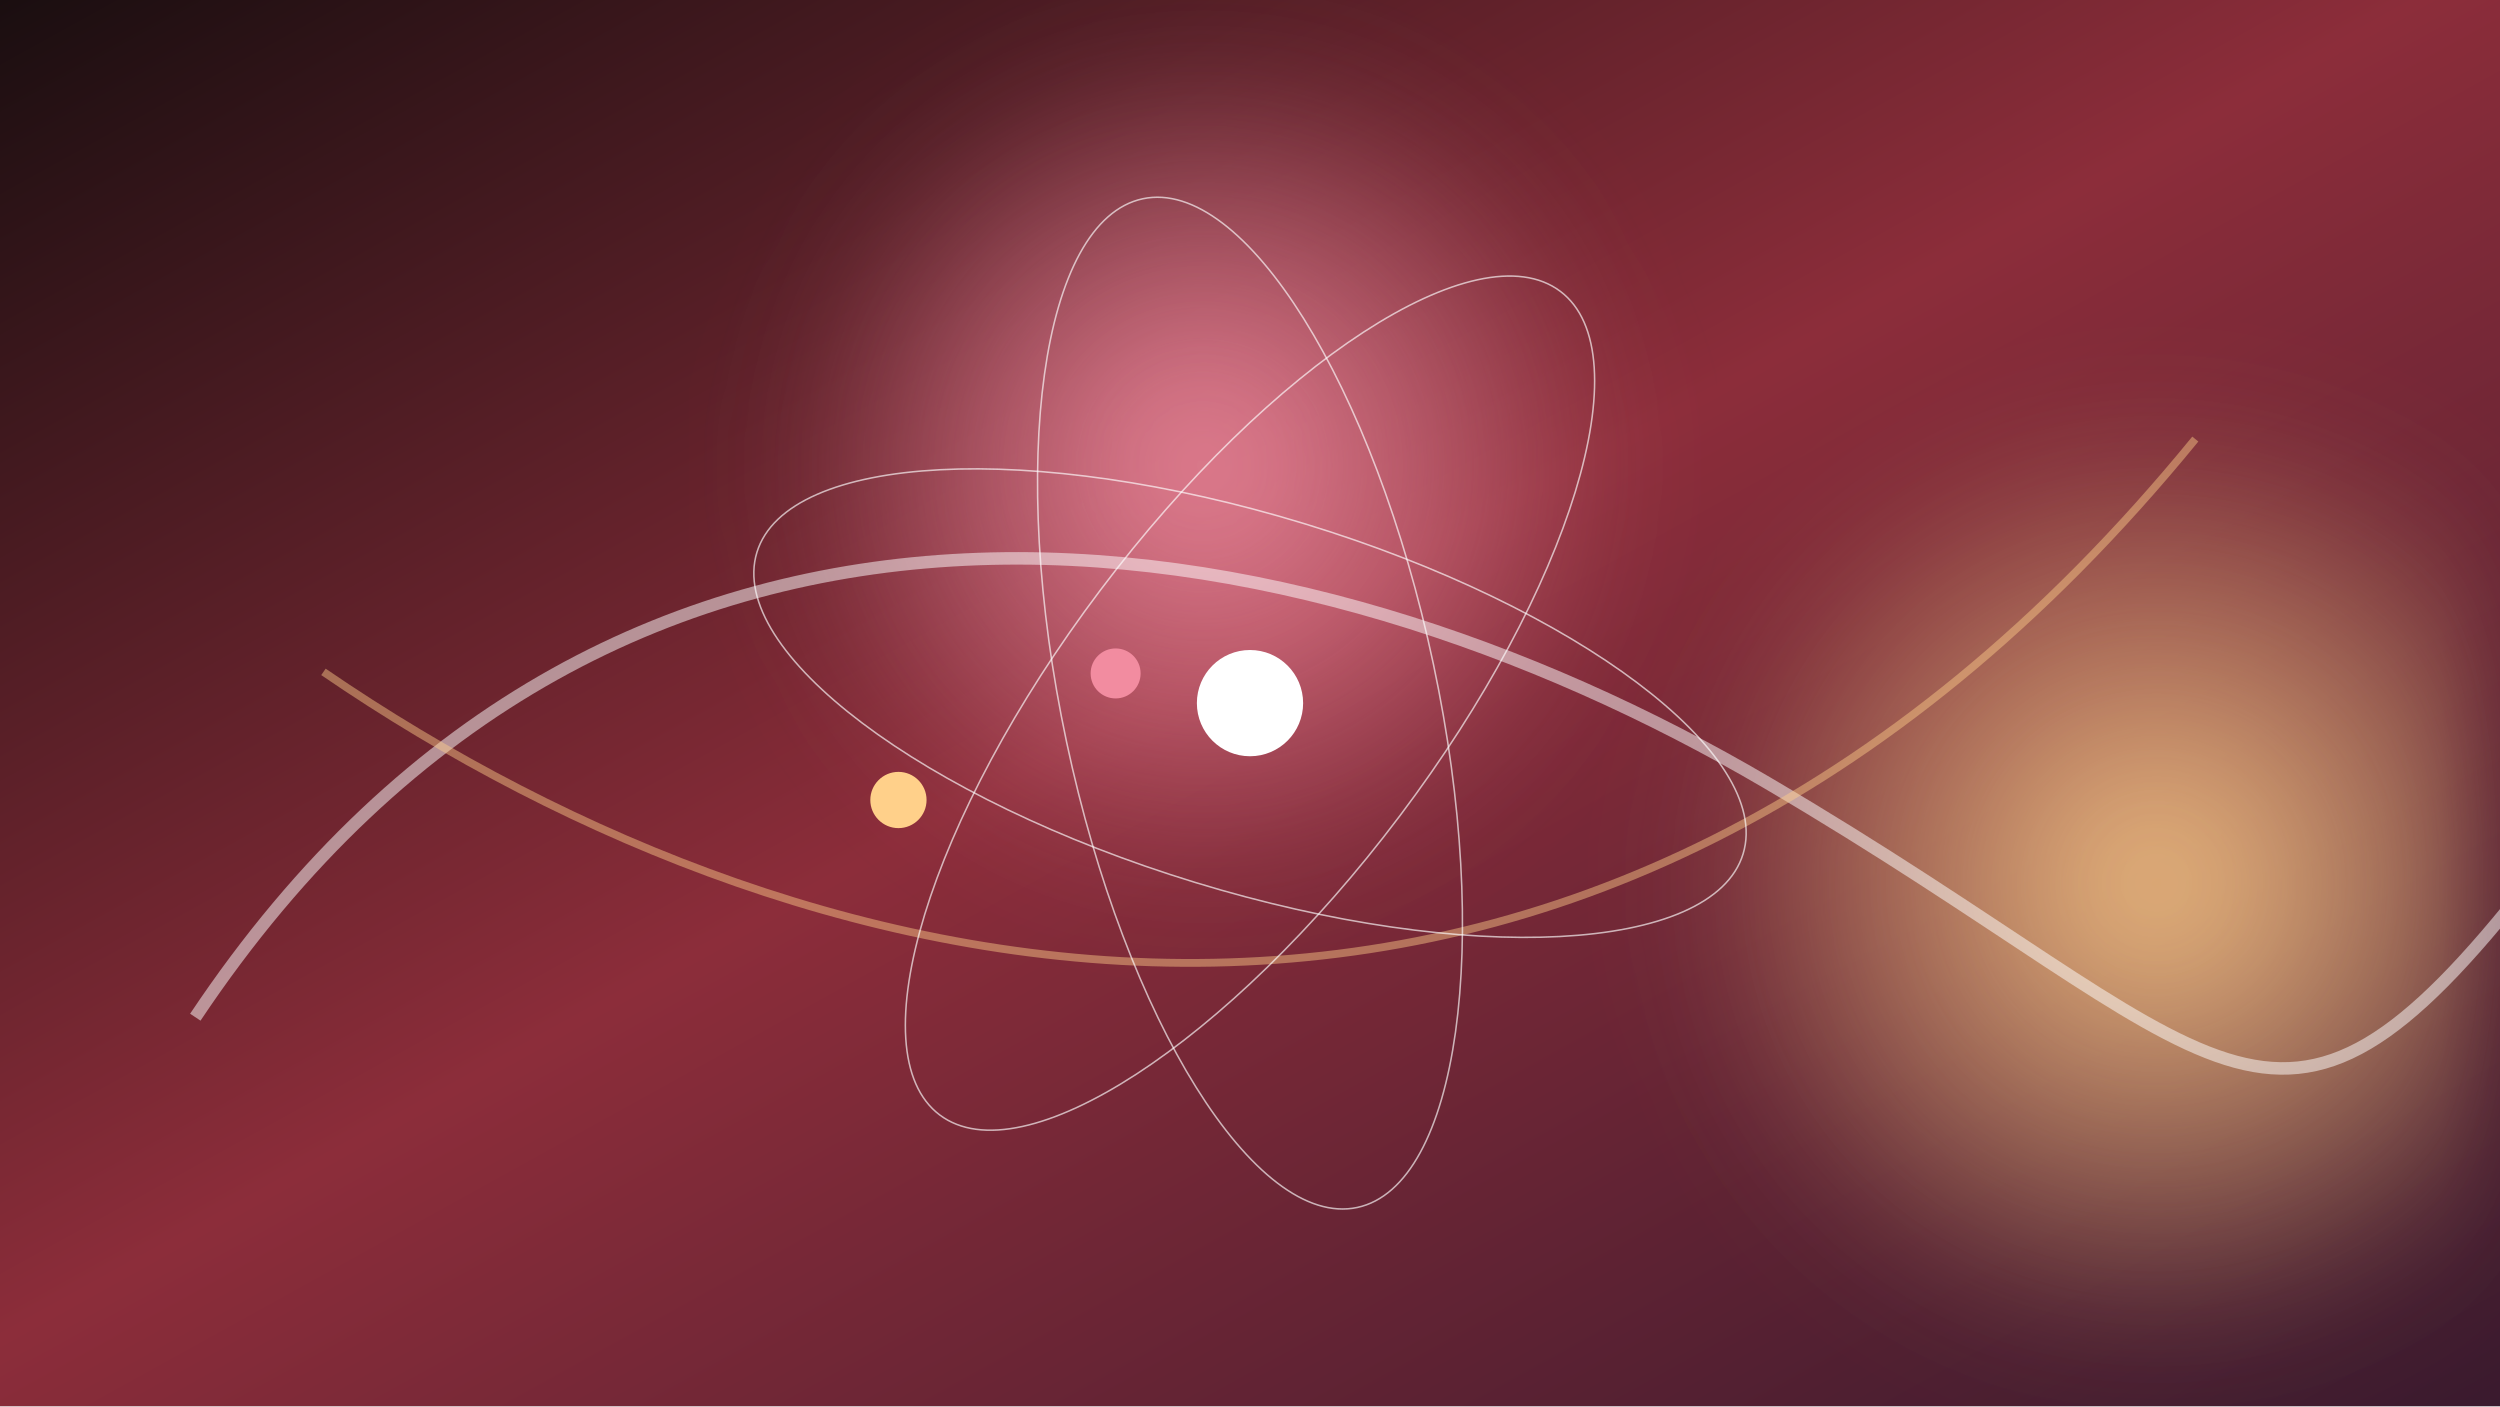
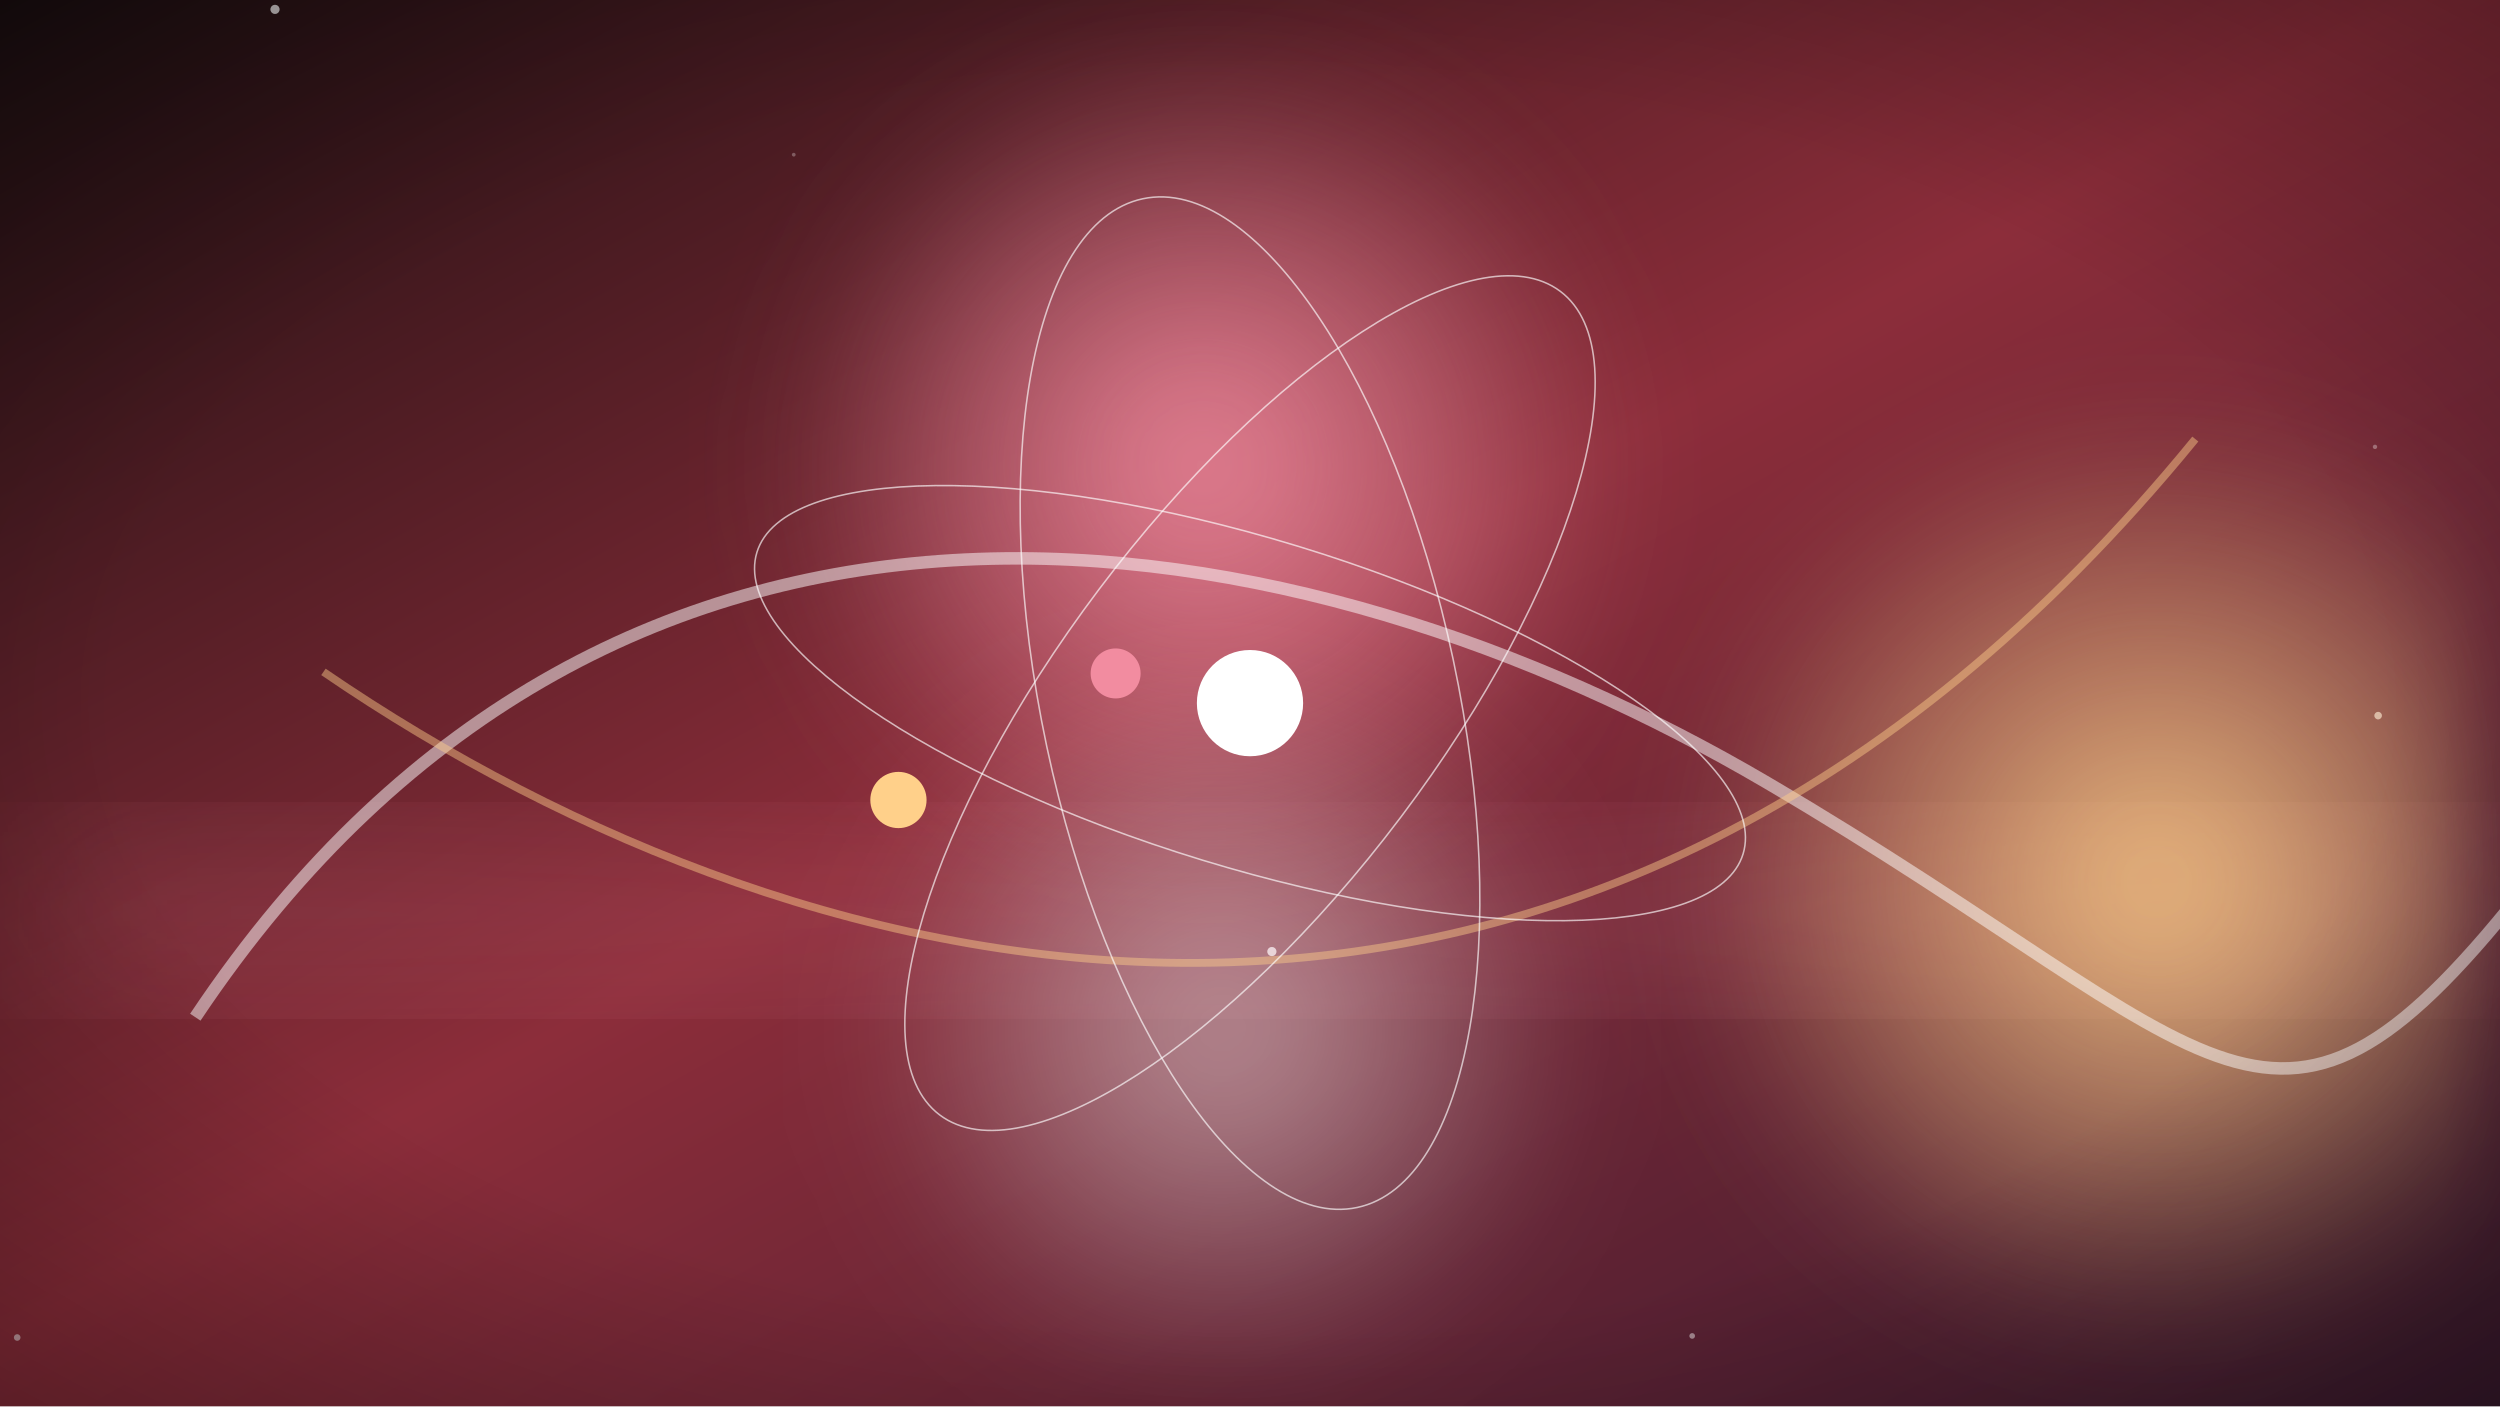
<svg xmlns="http://www.w3.org/2000/svg" viewBox="0 0 1600 900" role="img" aria-labelledby="title desc">
  <defs>
    <linearGradient id="bg" x1="0" y1="0" x2="1" y2="1">
      <stop stop-color="#1a0e10" />
      <stop offset=".48" stop-color="#8c2d3a" />
      <stop offset="1" stop-color="#3a1a2e" />
    </linearGradient>
    <radialGradient id="g1">
      <stop stop-color="#f28ca0" stop-opacity=".95" />
      <stop offset="1" stop-color="#f28ca0" stop-opacity="0" />
    </radialGradient>
    <radialGradient id="g2">
      <stop stop-color="#ffd08a" stop-opacity=".9" />
      <stop offset="1" stop-color="#ffd08a" stop-opacity="0" />
    </radialGradient>
+     <radialGradient id="g3">
+       <stop stop-color="#fff" stop-opacity=".5" />
+       <stop offset="1" stop-color="#fff" stop-opacity="0" />
+     </radialGradient>
+     <radialGradient id="vignette" cx=".5" cy=".5" r=".75">
+       <stop offset=".6" stop-color="#000" stop-opacity="0" />
+       <stop offset="1" stop-color="#000" stop-opacity=".38" />
+     </radialGradient>
    <filter id="blur">
      <feGaussianBlur stdDeviation="40" />
    </filter>
+     <filter id="blurSoft">
+       <feGaussianBlur stdDeviation="70" />
+     </filter>
  </defs>
  <rect width="1600" height="900" fill="url(#bg)" />
+   <circle cx="176" cy="6" r="2.9" fill="#fff" opacity="0.48" />
+   <circle cx="814" cy="609" r="2.9" fill="#fff" opacity="0.48" />
+   <circle cx="508" cy="99" r="1.2" fill="#fff" opacity="0.15" />
+   <circle cx="1522" cy="458" r="2.4" fill="#fff" opacity="0.39" />
+   <circle cx="1520" cy="286" r="1.4" fill="#fff" opacity="0.19" />
+   <circle cx="11" cy="856" r="2.1" fill="#fff" opacity="0.33" />
+   <circle cx="1083" cy="855" r="1.8" fill="#fff" opacity="0.26" />
+   <circle cx="176" cy="6" r="2.9" fill="#fff" opacity="0.48" />
+   <circle cx="814" cy="609" r="2.9" fill="#fff" opacity="0.48" />
+   <circle cx="508" cy="99" r="1.2" fill="#fff" opacity="0.15" />
+   <circle cx="1522" cy="458" r="2.4" fill="#fff" opacity="0.39" />
+   <circle cx="1520" cy="286" r="1.4" fill="#fff" opacity="0.19" />
+   <circle cx="11" cy="856" r="2.1" fill="#fff" opacity="0.33" />
+   <circle cx="1083" cy="855" r="1.8" fill="#fff" opacity="0.26" />
+   <path d="M-50 633C345 573 821 743 1655 525" fill="none" stroke="#f28ca0" stroke-opacity=".22" stroke-width="140" filter="url(#blurSoft)" />
  <circle cx="770" cy="298" r="274" fill="url(#g1)" filter="url(#blur)" />
  <circle cx="1380" cy="565" r="303" fill="url(#g2)" filter="url(#blur)" />
+   <circle cx="782" cy="658" r="234" fill="url(#g3)" filter="url(#blur)" />
  <path d="M125 651C396 245 833 326 1131 501s322 276 490 61" fill="none" stroke="#fff" stroke-opacity=".5" stroke-width="8" />
  <path d="M207 430C521 645 1013 761 1405 281" fill="none" stroke="#ffd08a" stroke-opacity=".45" stroke-width="5" />
  <g fill="none" stroke="#fff" stroke-opacity=".65">
-     <ellipse cx="800" cy="450" rx="330" ry="120" transform="rotate(17 800 450)" />
-     <ellipse cx="800" cy="450" rx="330" ry="120" transform="rotate(-53 800 450)" />
-     <ellipse cx="800" cy="450" rx="330" ry="120" transform="rotate(78 800 450)" />
+     <ellipse cx="800" cy="450" rx="330" ry="105" transform="rotate(17 800 450)" />
+     <ellipse cx="800" cy="450" rx="330" ry="121" transform="rotate(-53 800 450)" />
+     <ellipse cx="800" cy="450" rx="330" ry="133" transform="rotate(78 800 450)" />
  </g>
  <circle cx="800" cy="450" r="34" fill="#fff" />
  <circle cx="714" cy="431" r="16" fill="#f28ca0" />
  <circle cx="575" cy="512" r="18" fill="#ffd08a" />
+   <rect width="1600" height="900" fill="url(#vignette)" />
</svg>
